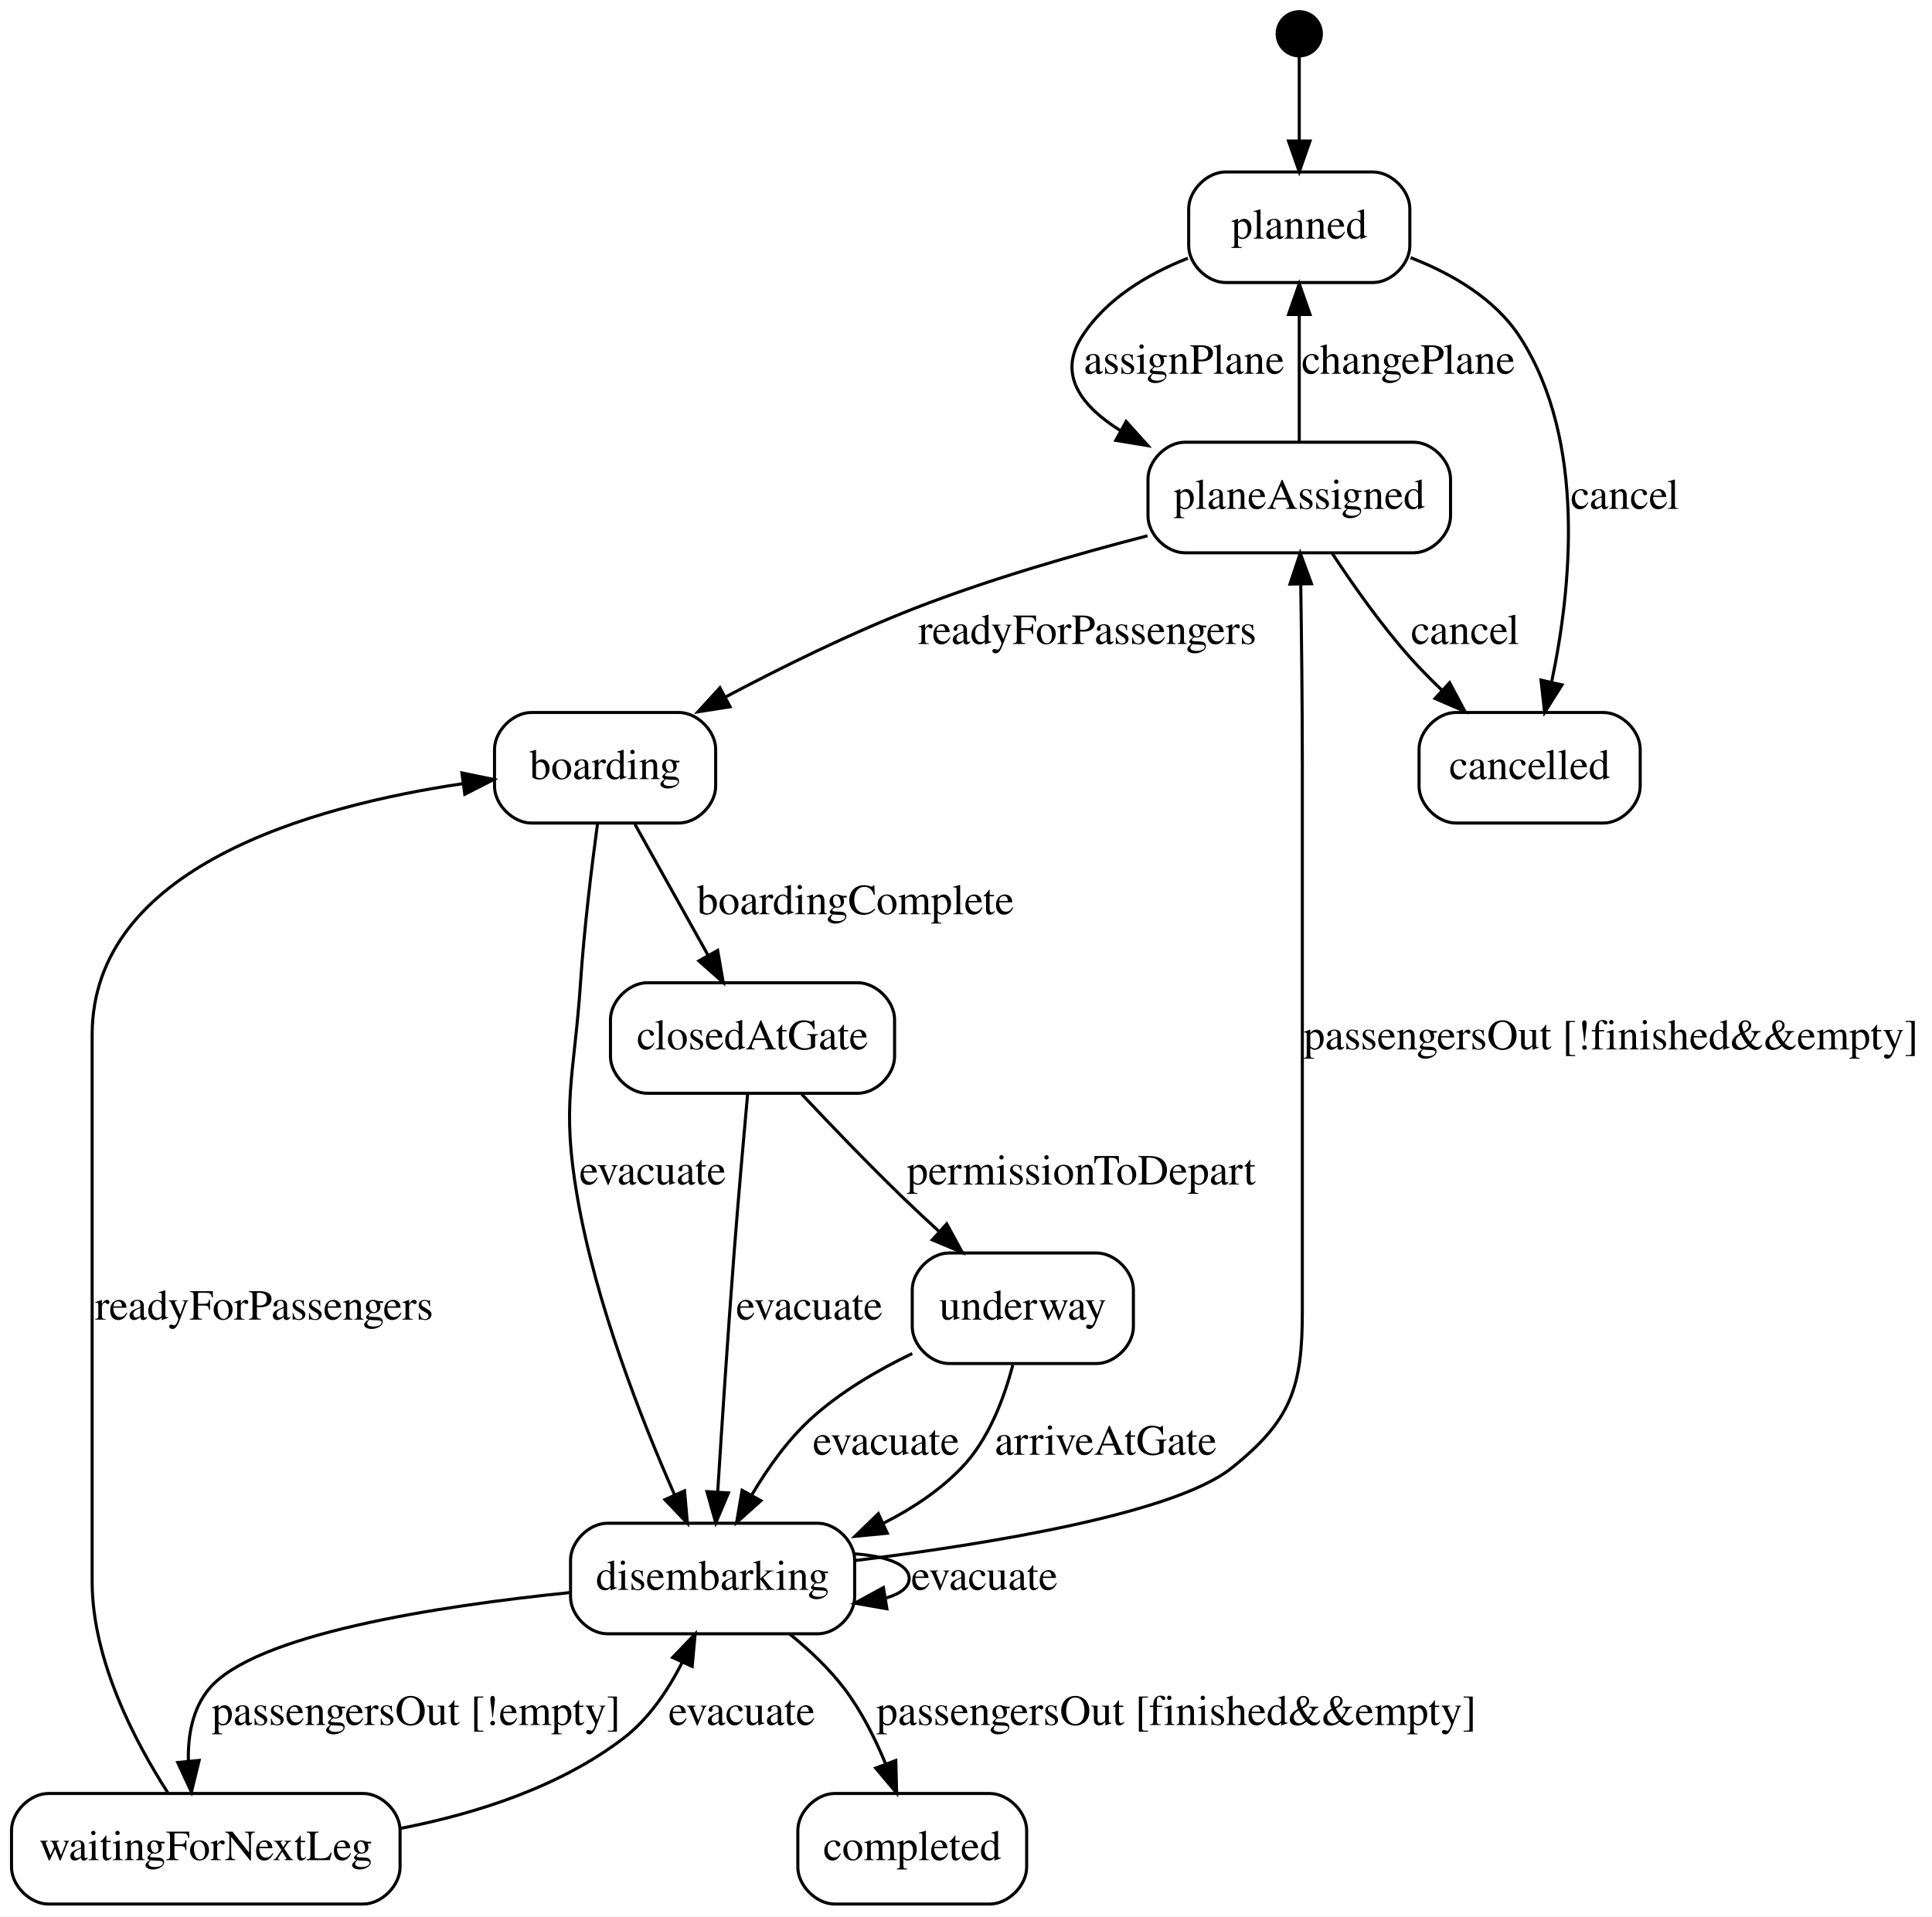
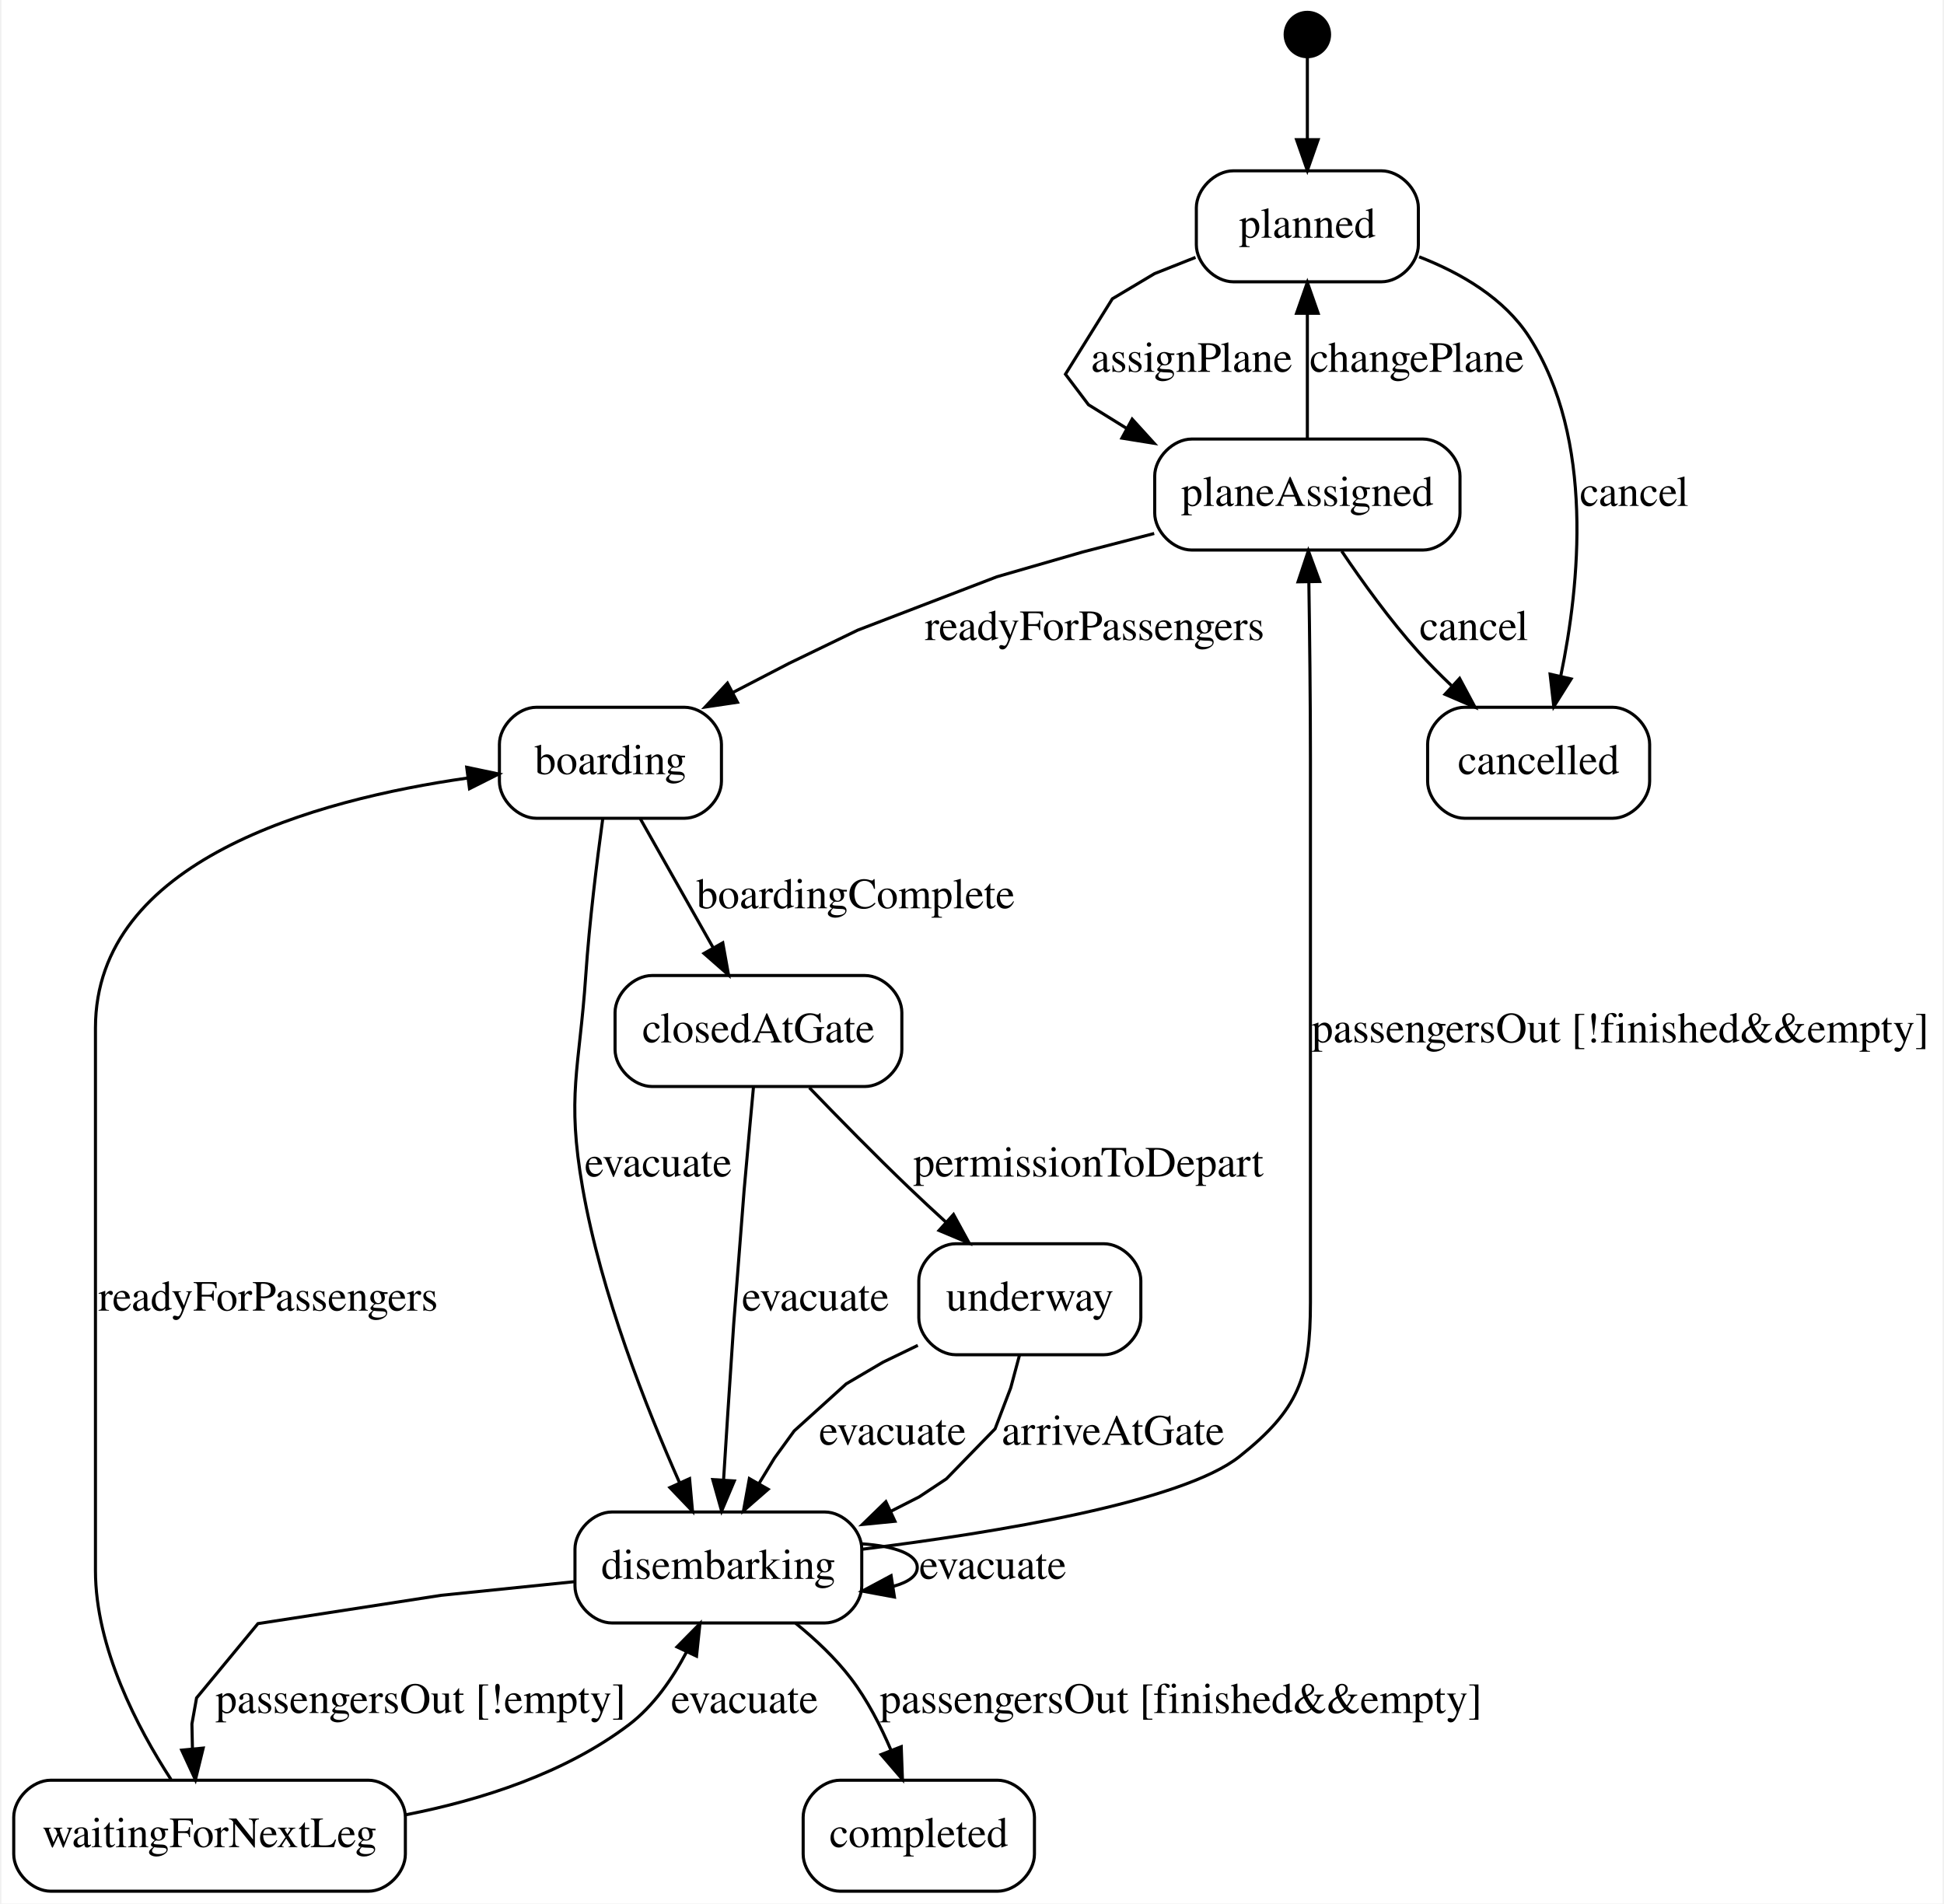
- <svg xmlns="http://www.w3.org/2000/svg" width="629pt" height="624pt" viewBox="0.00 0.00 629.00 624.00">
-   <g id="graph0" class="graph" transform="scale(1 1) rotate(0) translate(4 620)">
-     <polygon fill="white" stroke="none" points="-4,4 -4,-620 625,-620 625,4 -4,4" />
+ <svg xmlns="http://www.w3.org/2000/svg" xmlns:xlink="http://www.w3.org/1999/xlink" width="630pt" height="617pt" viewBox="0.00 0.00 629.50 617.40">
+   <g id="graph0" class="graph" transform="scale(1 1) rotate(0) translate(4 613.4)">
+     <polygon fill="white" stroke="none" points="-4,4 -4,-613.4 625.5,-613.4 625.5,4 -4,4" />
    <g id="node1" class="node">
-       <ellipse fill="black" stroke="black" cx="419" cy="-609" rx="7.2" ry="7.2" />
+       <ellipse fill="black" stroke="black" cx="419.5" cy="-602.2" rx="7.2" ry="7.2" />
    </g>
    <g id="node2" class="node">
-       <path fill="none" stroke="black" d="M443,-564C443,-564 395,-564 395,-564 389,-564 383,-558 383,-552 383,-552 383,-540 383,-540 383,-534 389,-528 395,-528 395,-528 443,-528 443,-528 449,-528 455,-534 455,-540 455,-540 455,-552 455,-552 455,-558 449,-564 443,-564" />
-       <text text-anchor="middle" x="419" y="-542.3" font-family="Times,serif" font-size="14.00">planned</text>
+       <path fill="none" stroke="black" d="M443.5,-558C443.5,-558 395.5,-558 395.5,-558 389.5,-558 383.5,-552 383.5,-546 383.5,-546 383.5,-534 383.5,-534 383.5,-528 389.5,-522 395.5,-522 395.5,-522 443.5,-522 443.5,-522 449.5,-522 455.5,-528 455.5,-534 455.5,-534 455.5,-546 455.5,-546 455.5,-552 449.5,-558 443.5,-558" />
+       <text text-anchor="middle" x="419.5" y="-536.3" font-family="Times,serif" font-size="14.00">planned</text>
    </g>
    <g id="edge1" class="edge">
-       <path fill="none" stroke="black" d="M419,-601.472C419,-594.902 419,-584.324 419,-574.229" />
-       <polygon fill="black" stroke="black" points="422.5,-574.073 419,-564.073 415.5,-574.073 422.5,-574.073" />
+       <g id="a_edge1">
+         <a xlink:title="start  -&gt; planned">
+           <path fill="none" stroke="black" d="M419.5,-594.758C419.5,-588.387 419.5,-578.197 419.5,-568.393" />
+           <polygon fill="black" stroke="black" points="423,-568.105 419.5,-558.105 416,-568.105 423,-568.105" />
+         </a>
+       </g>
    </g>
    <g id="node3" class="node">
-       <path fill="none" stroke="black" d="M456.25,-476C456.25,-476 381.75,-476 381.75,-476 375.75,-476 369.75,-470 369.75,-464 369.75,-464 369.75,-452 369.75,-452 369.75,-446 375.75,-440 381.75,-440 381.75,-440 456.25,-440 456.25,-440 462.25,-440 468.25,-446 468.25,-452 468.25,-452 468.25,-464 468.25,-464 468.25,-470 462.25,-476 456.25,-476" />
-       <text text-anchor="middle" x="419" y="-454.3" font-family="Times,serif" font-size="14.00">planeAssigned</text>
+       <path fill="none" stroke="black" d="M457,-471C457,-471 382,-471 382,-471 376,-471 370,-465 370,-459 370,-459 370,-447 370,-447 370,-441 376,-435 382,-435 382,-435 457,-435 457,-435 463,-435 469,-441 469,-447 469,-447 469,-459 469,-459 469,-465 463,-471 457,-471" />
+       <text text-anchor="middle" x="419.5" y="-449.3" font-family="Times,serif" font-size="14.00">planeAssigned</text>
    </g>
    <g id="edge3" class="edge">
-       <path fill="none" stroke="black" d="M382.735,-535.922C369.444,-530.65 355.766,-522.487 348,-510 340.439,-497.842 348.091,-487.72 360.772,-479.783" />
-       <polygon fill="black" stroke="black" points="362.631,-482.755 369.722,-474.883 359.269,-476.615 362.631,-482.755" />
-       <text text-anchor="middle" x="381.5" y="-498.3" font-family="Times,serif" font-size="14.00">assignPlane</text>
+       <g id="a_edge3">
+         <a xlink:title="planned assignPlane -&gt; planeAssigned">
+           <path fill="none" stroke="black" d="M361.002,-474.39 348.522,-482.131 341.054,-492.028 348.5,-504 356.266,-516.487 369.944,-524.65 383.235,-529.922" />
+           <polygon fill="black" stroke="black" points="362.694,-477.454 369.821,-469.614 359.361,-471.298 362.694,-477.454" />
+         </a>
+       </g>
+       <text text-anchor="middle" x="382" y="-492.8" font-family="Times,serif" font-size="14.00">assignPlane</text>
    </g>
    <g id="node10" class="node">
-       <path fill="none" stroke="black" d="M518,-388C518,-388 470,-388 470,-388 464,-388 458,-382 458,-376 458,-376 458,-364 458,-364 458,-358 464,-352 470,-352 470,-352 518,-352 518,-352 524,-352 530,-358 530,-364 530,-364 530,-376 530,-376 530,-382 524,-388 518,-388" />
-       <text text-anchor="middle" x="494" y="-366.3" font-family="Times,serif" font-size="14.00">cancelled</text>
+       <path fill="none" stroke="black" d="M518.5,-384C518.5,-384 470.5,-384 470.5,-384 464.5,-384 458.5,-378 458.5,-372 458.5,-372 458.5,-360 458.5,-360 458.5,-354 464.5,-348 470.5,-348 470.5,-348 518.5,-348 518.5,-348 524.5,-348 530.5,-354 530.5,-360 530.5,-360 530.5,-372 530.5,-372 530.5,-378 524.5,-384 518.5,-384" />
+       <text text-anchor="middle" x="494.5" y="-362.3" font-family="Times,serif" font-size="14.00">cancelled</text>
    </g>
    <g id="edge17" class="edge">
-       <path fill="none" stroke="black" d="M455.248,-536.104C468.82,-530.842 482.9,-522.638 491,-510 512.576,-476.335 507.485,-428.035 501.204,-398.137" />
-       <polygon fill="black" stroke="black" points="504.53,-396.981 498.884,-388.016 497.707,-398.546 504.53,-396.981" />
-       <text text-anchor="middle" x="525" y="-454.3" font-family="Times,serif" font-size="14.00">cancel</text>
+       <g id="a_edge17">
+         <a xlink:title="planned cancel -&gt; cancelled">
+           <path fill="none" stroke="black" d="M455.746,-530.102C469.318,-524.84 483.398,-516.637 491.5,-504 512.656,-471.001 507.822,-423.728 501.69,-394.225" />
+           <polygon fill="black" stroke="black" points="505.045,-393.195 499.417,-384.219 498.219,-394.746 505.045,-393.195" />
+         </a>
+       </g>
+       <text text-anchor="middle" x="525.5" y="-449.3" font-family="Times,serif" font-size="14.00">cancel</text>
    </g>
    <g id="edge2" class="edge">
-       <path fill="none" stroke="black" d="M419,-476.084C419,-487.861 419,-503.774 419,-517.342" />
-       <polygon fill="black" stroke="black" points="415.5,-517.597 419,-527.597 422.5,-517.597 415.5,-517.597" />
-       <text text-anchor="middle" x="454.5" y="-498.3" font-family="Times,serif" font-size="14.00">changePlane</text>
+       <g id="a_edge2">
+         <a xlink:title="planeAssigned changePlane -&gt; planned">
+           <path fill="none" stroke="black" d="M419.5,-471.175C419.5,-482.806 419.5,-498.419 419.5,-511.734" />
+           <polygon fill="black" stroke="black" points="416,-511.799 419.5,-521.799 423,-511.799 416,-511.799" />
+         </a>
+       </g>
+       <text text-anchor="middle" x="455" y="-492.8" font-family="Times,serif" font-size="14.00">changePlane</text>
    </g>
    <g id="node5" class="node">
-       <path fill="none" stroke="black" d="M217,-388C217,-388 169,-388 169,-388 163,-388 157,-382 157,-376 157,-376 157,-364 157,-364 157,-358 163,-352 169,-352 169,-352 217,-352 217,-352 223,-352 229,-358 229,-364 229,-364 229,-376 229,-376 229,-382 223,-388 217,-388" />
-       <text text-anchor="middle" x="193" y="-366.3" font-family="Times,serif" font-size="14.00">boarding</text>
+       <path fill="none" stroke="black" d="M217.5,-384C217.5,-384 169.5,-384 169.5,-384 163.5,-384 157.5,-378 157.5,-372 157.5,-372 157.5,-360 157.5,-360 157.5,-354 163.5,-348 169.5,-348 169.5,-348 217.5,-348 217.5,-348 223.5,-348 229.5,-354 229.5,-360 229.5,-360 229.5,-372 229.5,-372 229.5,-378 223.5,-384 217.5,-384" />
+       <text text-anchor="middle" x="193.5" y="-362.3" font-family="Times,serif" font-size="14.00">boarding</text>
    </g>
    <g id="edge6" class="edge">
-       <path fill="none" stroke="black" d="M369.602,-445.535C346.32,-439.534 318.37,-431.461 294,-422 273.009,-413.851 250.565,-402.774 232.178,-393.025" />
-       <polygon fill="black" stroke="black" points="233.699,-389.869 223.233,-388.218 230.385,-396.035 233.699,-389.869" />
-       <text text-anchor="middle" x="350" y="-410.3" font-family="Times,serif" font-size="14.00">readyForPassengers</text>
+       <g id="a_edge6">
+         <a xlink:title="planeAssigned readyForPassengers -&gt; boarding">
+           <path fill="none" stroke="black" d="M233.138,-388.766 251.456,-398.263 273.716,-409.026 294.5,-417 318.802,-426.324 346.62,-434.359 369.834,-440.37" />
+           <polygon fill="black" stroke="black" points="234.697,-385.632 224.217,-384.08 231.442,-391.829 234.697,-385.632" />
+         </a>
+       </g>
+       <text text-anchor="middle" x="350.5" y="-405.8" font-family="Times,serif" font-size="14.00">readyForPassengers</text>
    </g>
    <g id="edge18" class="edge">
-       <path fill="none" stroke="black" d="M429.773,-439.748C436.498,-429.514 445.636,-416.527 455,-406 458.231,-402.368 461.813,-398.727 465.458,-395.239" />
-       <polygon fill="black" stroke="black" points="467.954,-397.698 472.936,-388.347 463.211,-392.55 467.954,-397.698" />
-       <text text-anchor="middle" x="473" y="-410.3" font-family="Times,serif" font-size="14.00">cancel</text>
+       <g id="a_edge18">
+         <a xlink:title="planeAssigned cancel -&gt; cancelled">
+           <path fill="none" stroke="black" d="M430.639,-434.64C437.352,-424.687 446.352,-412.187 455.5,-402 458.82,-398.302 462.499,-394.589 466.233,-391.036" />
+           <polygon fill="black" stroke="black" points="468.875,-393.361 473.876,-384.021 464.142,-388.204 468.875,-393.361" />
+         </a>
+       </g>
+       <text text-anchor="middle" x="473.5" y="-405.8" font-family="Times,serif" font-size="14.00">cancel</text>
    </g>
    <g id="node4" class="node">
-       <path fill="none" stroke="black" d="M114.25,-36C114.25,-36 11.75,-36 11.75,-36 5.75,-36 -0.25,-30 -0.25,-24 -0.25,-24 -0.25,-12 -0.25,-12 -0.25,-6 5.75,-0 11.75,-0 11.75,-0 114.25,-0 114.25,-0 120.25,-0 126.25,-6 126.25,-12 126.25,-12 126.25,-24 126.25,-24 126.25,-30 120.25,-36 114.25,-36" />
-       <text text-anchor="middle" x="63" y="-14.3" font-family="Times,serif" font-size="14.00">waitingForNextLeg</text>
+       <path fill="none" stroke="black" d="M115,-36C115,-36 12,-36 12,-36 6,-36 -7.10543e-15,-30 -7.10543e-15,-24 -7.10543e-15,-24 -7.10543e-15,-12 -7.10543e-15,-12 -7.10543e-15,-6 6,-0 12,-0 12,-0 115,-0 115,-0 121,-0 127,-6 127,-12 127,-12 127,-24 127,-24 127,-30 121,-36 115,-36" />
+       <text text-anchor="middle" x="63.5" y="-14.3" font-family="Times,serif" font-size="14.00">waitingForNextLeg</text>
    </g>
    <g id="edge7" class="edge">
-       <path fill="none" stroke="black" d="M50.679,-36.188C39.916,-52.917 26,-79.482 26,-105 26,-283 26,-283 26,-283 26,-337.498 97.164,-357.492 146.582,-364.807" />
-       <polygon fill="black" stroke="black" points="146.385,-368.312 156.763,-366.183 147.322,-361.375 146.385,-368.312" />
-       <text text-anchor="middle" x="82" y="-190.3" font-family="Times,serif" font-size="14.00">readyForPassengers</text>
+       <g id="a_edge7">
+         <a xlink:title="waitingForNextLeg readyForPassengers -&gt; boarding">
+           <path fill="none" stroke="black" d="M50.974,-36.284C40.239,-52.821 26.5,-78.893 26.5,-104 26.5,-280 26.5,-280 26.5,-280 26.5,-334.366 97.664,-353.974 147.082,-361.037" />
+           <polygon fill="black" stroke="black" points="146.895,-364.542 157.263,-362.361 147.799,-357.6 146.895,-364.542" />
+         </a>
+       </g>
+       <text text-anchor="middle" x="82.5" y="-188.3" font-family="Times,serif" font-size="14.00">readyForPassengers</text>
    </g>
    <g id="node8" class="node">
-       <path fill="none" stroke="black" d="M262.25,-124C262.25,-124 193.75,-124 193.75,-124 187.75,-124 181.75,-118 181.75,-112 181.75,-112 181.75,-100 181.75,-100 181.75,-94 187.75,-88 193.75,-88 193.75,-88 262.25,-88 262.25,-88 268.25,-88 274.25,-94 274.25,-100 274.25,-100 274.25,-112 274.25,-112 274.25,-118 268.25,-124 262.25,-124" />
-       <text text-anchor="middle" x="228" y="-102.3" font-family="Times,serif" font-size="14.00">disembarking</text>
+       <path fill="none" stroke="black" d="M263,-123C263,-123 194,-123 194,-123 188,-123 182,-117 182,-111 182,-111 182,-99 182,-99 182,-93 188,-87 194,-87 194,-87 263,-87 263,-87 269,-87 275,-93 275,-99 275,-99 275,-111 275,-111 275,-117 269,-123 263,-123" />
+       <text text-anchor="middle" x="228.5" y="-101.3" font-family="Times,serif" font-size="14.00">disembarking</text>
    </g>
    <g id="edge10" class="edge">
-       <path fill="none" stroke="black" d="M126.524,-24.664C151.118,-29.44 178.277,-38.154 199,-54 207.287,-60.337 213.585,-69.767 218.159,-78.8" />
-       <polygon fill="black" stroke="black" points="214.984,-80.273 222.313,-87.924 221.355,-77.373 214.984,-80.273" />
-       <text text-anchor="middle" x="237.5" y="-58.3" font-family="Times,serif" font-size="14.00">evacuate</text>
+       <g id="a_edge10">
+         <a xlink:title="waitingForNextLeg evacuate -&gt; disembarking">
+           <path fill="none" stroke="black" d="M127.3,-24.821C151.794,-29.624 178.807,-38.316 199.5,-54 207.487,-60.054 213.657,-68.994 218.21,-77.648" />
+           <polygon fill="black" stroke="black" points="215.087,-79.231 222.527,-86.775 221.415,-76.238 215.087,-79.231" />
+         </a>
+       </g>
+       <text text-anchor="middle" x="237" y="-57.8" font-family="Times,serif" font-size="14.00">evacuate</text>
    </g>
    <g id="node6" class="node">
-       <path fill="none" stroke="black" d="M275.25,-300C275.25,-300 206.75,-300 206.75,-300 200.75,-300 194.75,-294 194.75,-288 194.75,-288 194.75,-276 194.75,-276 194.75,-270 200.75,-264 206.75,-264 206.75,-264 275.25,-264 275.25,-264 281.25,-264 287.25,-270 287.25,-276 287.25,-276 287.25,-288 287.25,-288 287.25,-294 281.25,-300 275.25,-300" />
-       <text text-anchor="middle" x="241" y="-278.3" font-family="Times,serif" font-size="14.00">closedAtGate</text>
+       <path fill="none" stroke="black" d="M276,-297C276,-297 207,-297 207,-297 201,-297 195,-291 195,-285 195,-285 195,-273 195,-273 195,-267 201,-261 207,-261 207,-261 276,-261 276,-261 282,-261 288,-267 288,-273 288,-273 288,-285 288,-285 288,-291 282,-297 276,-297" />
+       <text text-anchor="middle" x="241.5" y="-275.3" font-family="Times,serif" font-size="14.00">closedAtGate</text>
    </g>
    <g id="edge8" class="edge">
-       <path fill="none" stroke="black" d="M202.714,-351.597C209.524,-339.394 218.749,-322.867 226.436,-309.093" />
-       <polygon fill="black" stroke="black" points="229.647,-310.522 231.465,-300.084 223.535,-307.11 229.647,-310.522" />
-       <text text-anchor="middle" x="274.5" y="-322.3" font-family="Times,serif" font-size="14.00">boardingComplete</text>
+       <g id="a_edge8">
+         <a xlink:title="boarding boardingComplete -&gt; closedAtGate">
+           <path fill="none" stroke="black" d="M203.214,-347.799C209.98,-335.817 219.128,-319.617 226.786,-306.057" />
+           <polygon fill="black" stroke="black" points="229.931,-307.604 231.801,-297.175 223.836,-304.162 229.931,-307.604" />
+         </a>
+       </g>
+       <text text-anchor="middle" x="273" y="-318.8" font-family="Times,serif" font-size="14.00">boardingComplete</text>
    </g>
    <g id="edge11" class="edge">
-       <path fill="none" stroke="black" d="M190.529,-351.745C188.648,-337.813 186.186,-317.688 185,-300 182.918,-268.955 178.682,-260.656 184,-230 189.996,-195.434 204.811,-157.732 215.598,-133.304" />
-       <polygon fill="black" stroke="black" points="218.871,-134.56 219.794,-124.006 212.49,-131.681 218.871,-134.56" />
-       <text text-anchor="middle" x="208.5" y="-234.3" font-family="Times,serif" font-size="14.00">evacuate</text>
+       <g id="a_edge11">
+         <a xlink:title="boarding evacuate -&gt; disembarking">
+           <path fill="none" stroke="black" d="M191.028,-347.996C189.146,-334.267 186.684,-314.434 185.5,-297 183.422,-266.401 179.218,-258.212 184.5,-228 190.464,-193.886 205.144,-156.725 215.915,-132.493" />
+           <polygon fill="black" stroke="black" points="219.162,-133.807 220.111,-123.255 212.788,-130.912 219.162,-133.807" />
+         </a>
+       </g>
+       <text text-anchor="middle" x="209" y="-231.8" font-family="Times,serif" font-size="14.00">evacuate</text>
    </g>
    <g id="node7" class="node">
-       <path fill="none" stroke="black" d="M353,-212C353,-212 305,-212 305,-212 299,-212 293,-206 293,-200 293,-200 293,-188 293,-188 293,-182 299,-176 305,-176 305,-176 353,-176 353,-176 359,-176 365,-182 365,-188 365,-188 365,-200 365,-200 365,-206 359,-212 353,-212" />
-       <text text-anchor="middle" x="329" y="-190.3" font-family="Times,serif" font-size="14.00">underway</text>
+       <path fill="none" stroke="black" d="M353.5,-210C353.5,-210 305.5,-210 305.5,-210 299.5,-210 293.5,-204 293.5,-198 293.5,-198 293.5,-186 293.5,-186 293.5,-180 299.5,-174 305.5,-174 305.5,-174 353.5,-174 353.5,-174 359.5,-174 365.5,-180 365.5,-186 365.5,-186 365.5,-198 365.5,-198 365.5,-204 359.5,-210 353.5,-210" />
+       <text text-anchor="middle" x="329.5" y="-188.3" font-family="Times,serif" font-size="14.00">underway</text>
    </g>
    <g id="edge9" class="edge">
-       <path fill="none" stroke="black" d="M257.024,-263.692C266.449,-253.673 278.699,-240.923 290,-230 293.747,-226.378 297.77,-222.625 301.757,-218.98" />
-       <polygon fill="black" stroke="black" points="304.224,-221.468 309.3,-212.169 299.533,-216.273 304.224,-221.468" />
-       <text text-anchor="middle" x="348" y="-234.3" font-family="Times,serif" font-size="14.00">permissionToDepart</text>
+       <g id="a_edge9">
+         <a xlink:title="closedAtGate permissionToDepart -&gt; underway">
+           <path fill="none" stroke="black" d="M258.015,-260.606C267.393,-250.866 279.436,-238.588 290.5,-228 294.265,-224.397 298.298,-220.654 302.29,-217.014" />
+           <polygon fill="black" stroke="black" points="304.756,-219.503 309.836,-210.205 300.066,-214.306 304.756,-219.503" />
+         </a>
+       </g>
+       <text text-anchor="middle" x="348.5" y="-231.8" font-family="Times,serif" font-size="14.00">permissionToDepart</text>
    </g>
    <g id="edge12" class="edge">
-       <path fill="none" stroke="black" d="M239.425,-263.994C238.155,-250.033 236.363,-229.744 235,-212 232.975,-185.63 231.001,-155.507 229.669,-134.308" />
-       <polygon fill="black" stroke="black" points="233.149,-133.866 229.034,-124.103 226.162,-134.301 233.149,-133.866" />
-       <text text-anchor="middle" x="259.5" y="-190.3" font-family="Times,serif" font-size="14.00">evacuate</text>
+       <g id="a_edge12">
+         <a xlink:title="closedAtGate evacuate -&gt; disembarking">
+           <path fill="none" stroke="black" d="M230.189,-133.42 231.52,-154.396 233.481,-184.035 235.5,-210 236.851,-227.369 238.629,-247.212 239.898,-260.961" />
+           <polygon fill="black" stroke="black" points="233.674,-133.067 229.554,-123.306 226.688,-133.505 233.674,-133.067" />
+         </a>
+       </g>
+       <text text-anchor="middle" x="260" y="-188.3" font-family="Times,serif" font-size="14.00">evacuate</text>
    </g>
    <g id="edge13" class="edge">
-       <path fill="none" stroke="black" d="M292.992,-179.263C281.607,-173.79 269.523,-166.694 260,-158 252.404,-151.065 245.919,-141.925 240.814,-133.301" />
-       <polygon fill="black" stroke="black" points="243.726,-131.336 235.828,-124.274 237.599,-134.72 243.726,-131.336" />
-       <text text-anchor="middle" x="284.5" y="-146.3" font-family="Times,serif" font-size="14.00">evacuate</text>
+       <g id="a_edge13">
+         <a xlink:title="underway evacuate -&gt; disembarking">
+           <path fill="none" stroke="black" d="M241.63,-132.159 246.706,-140.501 253.092,-149.297 260.5,-156 269.962,-164.561 281.904,-171.588 293.181,-177.041" />
+           <polygon fill="black" stroke="black" points="244.637,-130.366 236.65,-123.404 238.552,-133.827 244.637,-130.366" />
+         </a>
+       </g>
+       <text text-anchor="middle" x="285" y="-144.8" font-family="Times,serif" font-size="14.00">evacuate</text>
    </g>
    <g id="edge14" class="edge">
-       <path fill="none" stroke="black" d="M325.737,-175.535C322.921,-164.708 317.856,-151.164 309,-142 301.894,-134.647 292.987,-128.749 283.701,-124.047" />
-       <polygon fill="black" stroke="black" points="284.888,-120.741 274.341,-119.734 281.958,-127.098 284.888,-120.741" />
-       <text text-anchor="middle" x="356" y="-146.3" font-family="Times,serif" font-size="14.00">arriveAtGate</text>
+       <g id="a_edge14">
+         <a xlink:title="underway arriveAtGate -&gt; disembarking">
+           <path fill="none" stroke="black" d="M284.473,-123.246 293.65,-127.917 302.449,-133.754 309.5,-141 318.237,-149.979 323.307,-163.257 326.155,-173.874" />
+           <polygon fill="black" stroke="black" points="285.765,-119.987 275.22,-118.953 282.819,-126.336 285.765,-119.987" />
+         </a>
+       </g>
+       <text text-anchor="middle" x="356.5" y="-144.8" font-family="Times,serif" font-size="14.00">arriveAtGate</text>
    </g>
    <g id="edge4" class="edge">
-       <path fill="none" stroke="black" d="M274.397,-111.85C317.722,-117.209 378.413,-127.102 397,-142 416.402,-157.551 420,-168.135 420,-193 420,-371 420,-371 420,-371 420,-390.598 419.737,-412.706 419.481,-429.599" />
-       <polygon fill="black" stroke="black" points="415.977,-429.813 419.316,-439.868 422.976,-429.925 415.977,-429.813" />
-       <text text-anchor="middle" x="520.5" y="-278.3" font-family="Times,serif" font-size="14.00">passengersOut [!finished&amp;&amp;empty]</text>
+       <g id="a_edge4">
+         <a xlink:title="disembarking passengersOut [!finished&amp;&amp;empty] -&gt; planeAssigned">
+           <path fill="none" stroke="black" d="M275.283,-110.931C318.561,-116.324 378.916,-126.218 397.5,-141 416.643,-156.227 420.5,-166.539 420.5,-191 420.5,-367 420.5,-367 420.5,-367 420.5,-386.249 420.24,-407.948 419.986,-424.604" />
+           <polygon fill="black" stroke="black" points="416.484,-424.689 419.822,-434.744 423.483,-424.802 416.484,-424.689" />
+         </a>
+       </g>
+       <text text-anchor="middle" x="521" y="-275.3" font-family="Times,serif" font-size="14.00">passengersOut [!finished&amp;&amp;empty]</text>
    </g>
    <g id="edge5" class="edge">
-       <path fill="none" stroke="black" d="M181.553,-101.421C138.43,-97.028 78.734,-87.85 64,-70 58.688,-63.565 57.151,-54.959 57.329,-46.651" />
-       <polygon fill="black" stroke="black" points="60.835,-46.764 58.318,-36.473 53.867,-46.088 60.835,-46.764" />
-       <text text-anchor="middle" x="131.5" y="-58.3" font-family="Times,serif" font-size="14.00">passengersOut [!empty]</text>
+       <g id="a_edge5">
+         <a xlink:title="disembarking passengersOut [!empty] -&gt; waitingForNextLeg">
+           <path fill="none" stroke="black" d="M57.953,-46.11 57.781,-54.255 59.291,-62.692 64.5,-69 79.191,-86.791 138.557,-95.968 181.647,-100.378" />
+           <polygon fill="black" stroke="black" points="61.439,-46.422 58.917,-36.131 54.471,-45.748 61.439,-46.422" />
+         </a>
+       </g>
+       <text text-anchor="middle" x="132" y="-57.8" font-family="Times,serif" font-size="14.00">passengersOut [!empty]</text>
    </g>
    <g id="edge15" class="edge">
-       <path fill="none" stroke="black" d="M274.312,-114.028C284.546,-113.274 292,-110.598 292,-106 292,-103.126 289.088,-101.004 284.406,-99.631" />
-       <polygon fill="black" stroke="black" points="284.747,-96.141 274.312,-97.972 283.612,-103.048 284.747,-96.141" />
-       <text text-anchor="middle" x="316.5" y="-102.3" font-family="Times,serif" font-size="14.00">evacuate</text>
+       <g id="a_edge15">
+         <a xlink:title="disembarking evacuate -&gt; disembarking">
+           <path fill="none" stroke="black" d="M275.174,-112.663C285.488,-111.943 293,-109.389 293,-105 293,-102.257 290.066,-100.231 285.347,-98.921" />
+           <polygon fill="black" stroke="black" points="285.593,-95.417 275.174,-97.337 284.516,-102.334 285.593,-95.417" />
+         </a>
+       </g>
+       <text text-anchor="middle" x="317.5" y="-101.3" font-family="Times,serif" font-size="14.00">evacuate</text>
    </g>
    <g id="node9" class="node">
-       <path fill="none" stroke="black" d="M318.25,-36C318.25,-36 267.75,-36 267.75,-36 261.75,-36 255.75,-30 255.75,-24 255.75,-24 255.75,-12 255.75,-12 255.75,-6 261.75,-0 267.75,-0 267.75,-0 318.25,-0 318.25,-0 324.25,-0 330.25,-6 330.25,-12 330.25,-12 330.25,-24 330.25,-24 330.25,-30 324.25,-36 318.25,-36" />
-       <text text-anchor="middle" x="293" y="-14.3" font-family="Times,serif" font-size="14.00">completed</text>
+       <path fill="none" stroke="black" d="M319,-36C319,-36 268,-36 268,-36 262,-36 256,-30 256,-24 256,-24 256,-12 256,-12 256,-6 262,-0 268,-0 268,-0 319,-0 319,-0 325,-0 331,-6 331,-12 331,-12 331,-24 331,-24 331,-30 325,-36 319,-36" />
+       <text text-anchor="middle" x="293.5" y="-14.3" font-family="Times,serif" font-size="14.00">completed</text>
    </g>
    <g id="edge16" class="edge">
-       <path fill="none" stroke="black" d="M253.097,-87.931C259.516,-82.719 266.007,-76.603 271,-70 276.458,-62.782 280.871,-54.003 284.271,-45.776" />
-       <polygon fill="black" stroke="black" points="287.645,-46.75 287.919,-36.159 281.1,-44.268 287.645,-46.75" />
-       <text text-anchor="middle" x="379" y="-58.3" font-family="Times,serif" font-size="14.00">passengersOut [finished&amp;&amp;empty]</text>
+       <g id="a_edge16">
+         <a xlink:title="disembarking passengersOut [finished&amp;&amp;empty] -&gt; completed">
+           <path fill="none" stroke="black" d="M253.565,-86.907C259.984,-81.695 266.483,-75.585 271.5,-69 276.812,-62.028 281.156,-53.573 284.538,-45.615" />
+           <polygon fill="black" stroke="black" points="287.804,-46.875 288.188,-36.287 281.285,-44.324 287.804,-46.875" />
+         </a>
+       </g>
+       <text text-anchor="middle" x="378.5" y="-57.8" font-family="Times,serif" font-size="14.00">passengersOut [finished&amp;&amp;empty]</text>
    </g>
  </g>
</svg>
